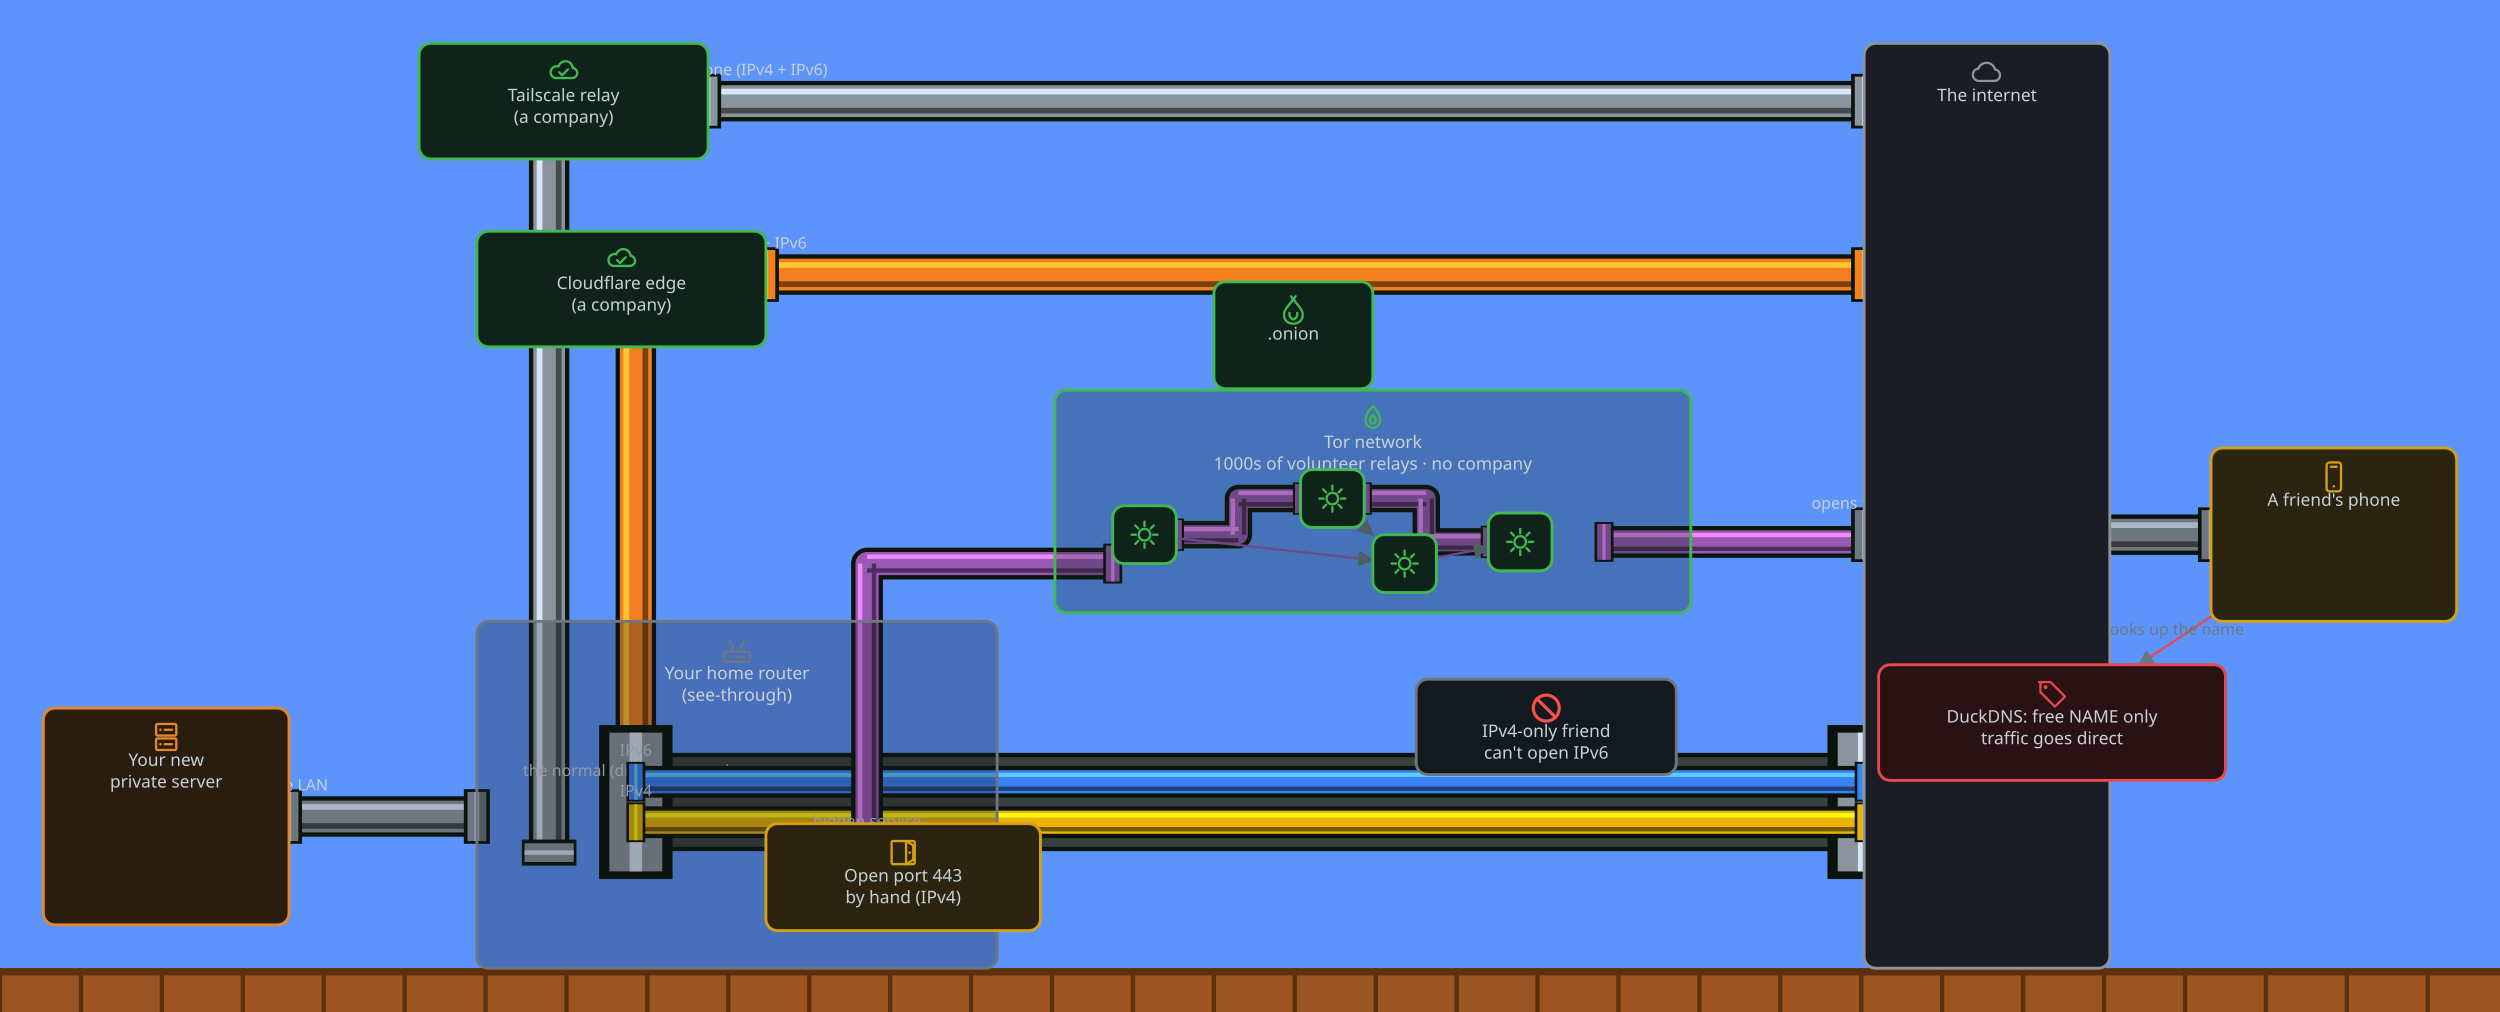
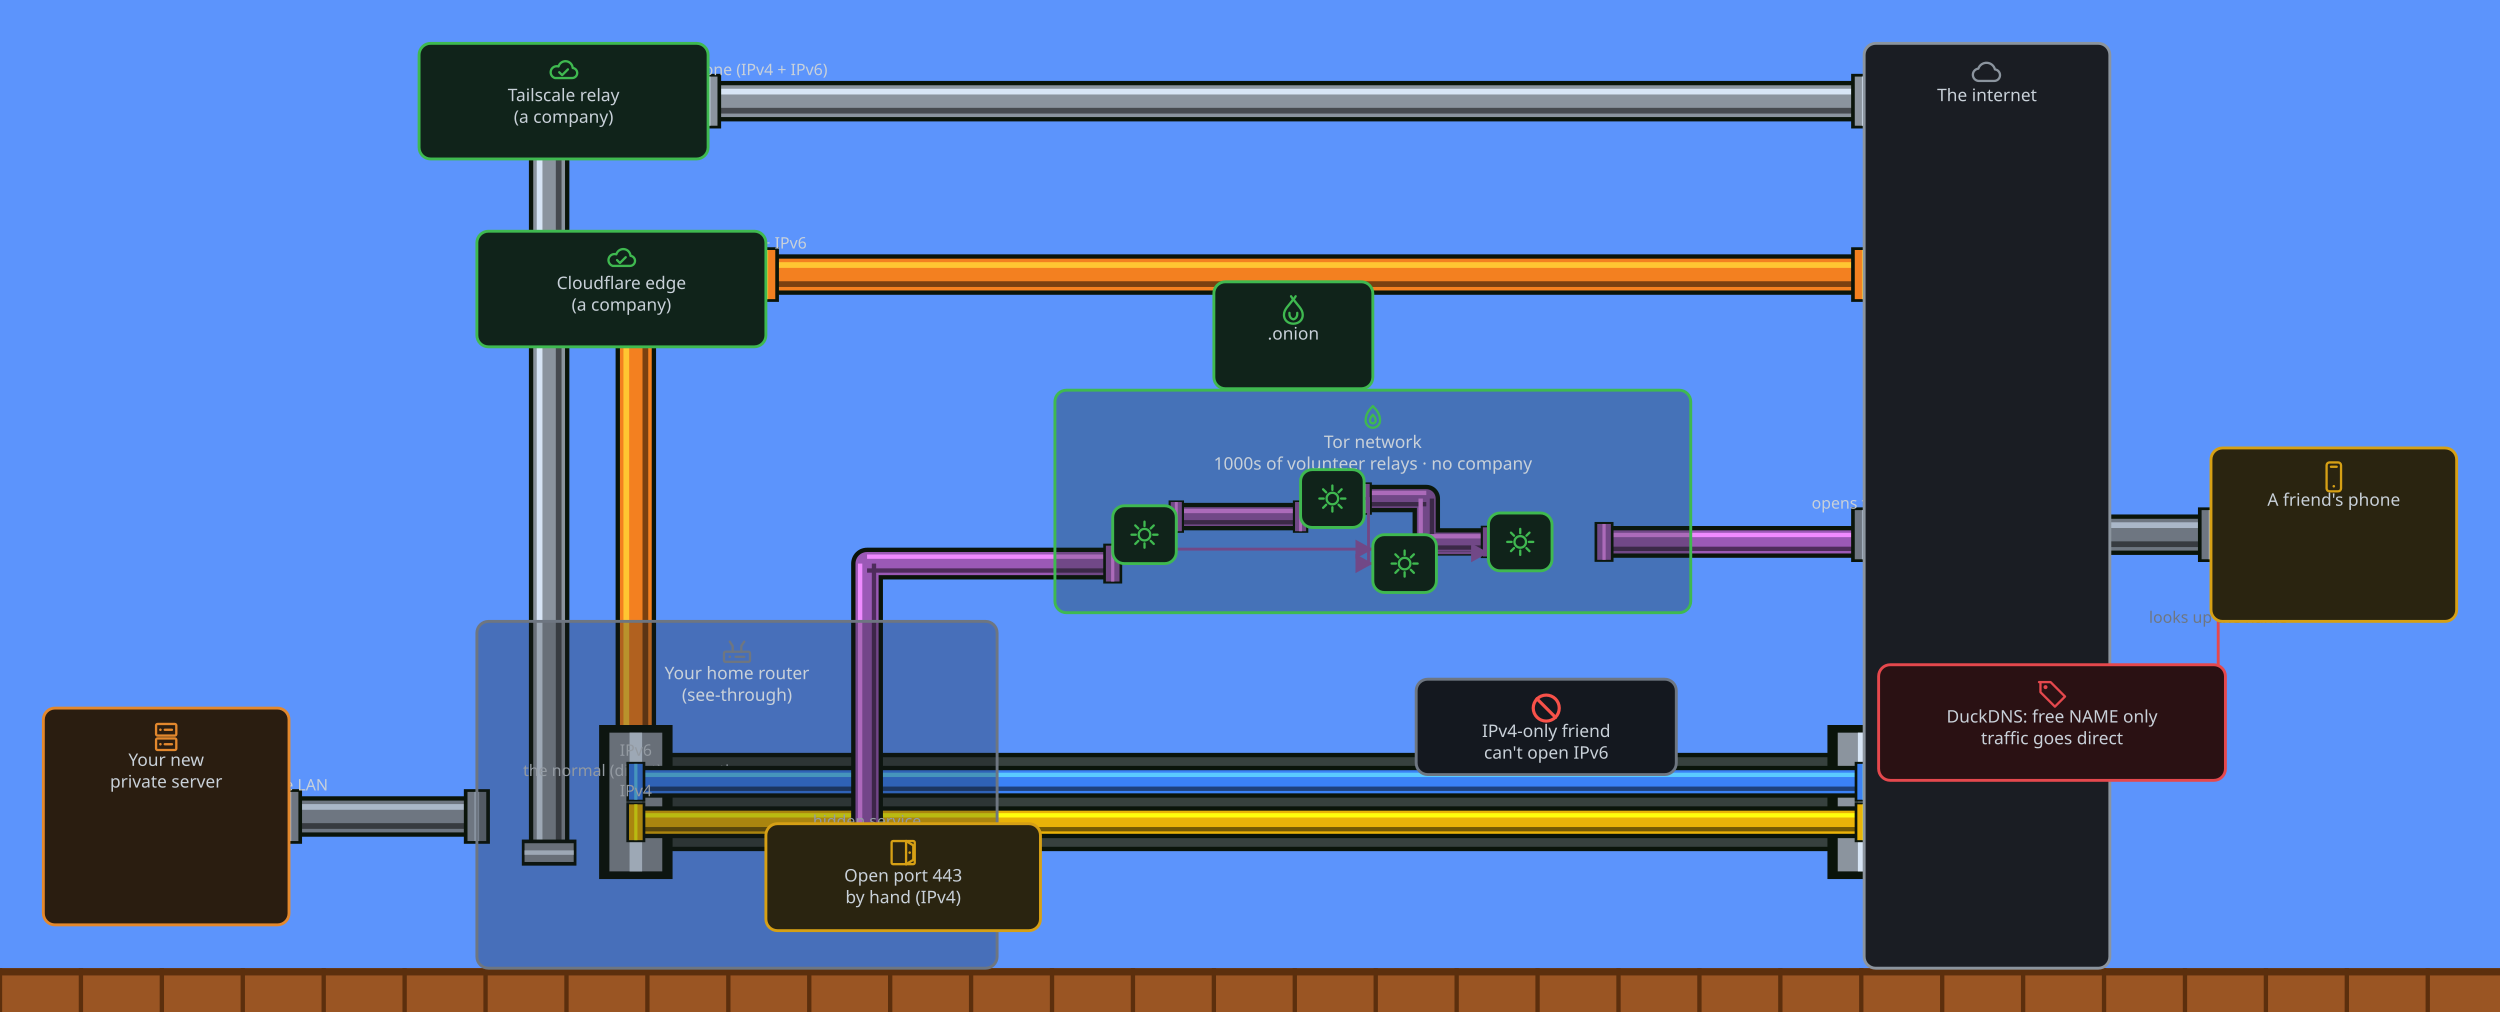
<svg xmlns="http://www.w3.org/2000/svg" viewBox="30 30 1730 700" width="1730" height="700" font-family="ui-sans-serif, system-ui, sans-serif">
  <defs>
    <marker id="arrow" viewBox="0 0 10 10" refX="9" refY="5" markerWidth="7" markerHeight="7" orient="auto-start-reverse">
      <path d="M0,0 L10,5 L0,10 z" fill="#6e7681" />
    </marker>
    <symbol id="ic-laptop" viewBox="0 0 24 24" fill="none" stroke="currentColor" stroke-width="1.6" stroke-linecap="round" stroke-linejoin="round">
      <rect x="4" y="5" width="16" height="10" rx="1" />
      <path d="M2 19h20l-1.5-2H3.5L2 19Z" />
    </symbol>
    <symbol id="ic-server" viewBox="0 0 24 24" fill="none" stroke="currentColor" stroke-width="1.6" stroke-linecap="round" stroke-linejoin="round">
      <rect x="5" y="3" width="14" height="8" rx="1" />
      <rect x="5" y="13" width="14" height="8" rx="1" />
      <circle cx="8" cy="7" r=".9" fill="currentColor" stroke="none" />
      <circle cx="8" cy="17" r=".9" fill="currentColor" stroke="none" />
      <path d="M11 7h5M11 17h5" />
    </symbol>
    <symbol id="ic-router" viewBox="0 0 24 24" fill="none" stroke="currentColor" stroke-width="1.6" stroke-linecap="round" stroke-linejoin="round">
      <rect x="3" y="13" width="18" height="7" rx="1" />
      <circle cx="7" cy="16.5" r=".9" fill="currentColor" stroke="none" />
      <path d="M11 16.5h6M9 13V9M15 13V9M9 9l-2-3M15 9l2-3" />
    </symbol>
    <symbol id="ic-cloud" viewBox="0 0 24 24" fill="none" stroke="currentColor" stroke-width="1.6" stroke-linecap="round" stroke-linejoin="round">
      <path d="M7 18h10a4 4 0 0 0 .5-7.97A6 6 0 0 0 6 9.5 3.5 3.5 0 0 0 7 18Z" />
    </symbol>
    <symbol id="ic-phone" viewBox="0 0 24 24" fill="none" stroke="currentColor" stroke-width="1.6" stroke-linecap="round" stroke-linejoin="round">
      <rect x="7" y="2" width="10" height="20" rx="2" />
      <path d="M10 5h4" />
      <circle cx="12" cy="18.5" r=".9" fill="currentColor" stroke="none" />
    </symbol>
    <symbol id="ic-usb" viewBox="0 0 24 24" fill="none" stroke="currentColor" stroke-width="1.6" stroke-linecap="round" stroke-linejoin="round">
      <rect x="9" y="8" width="6" height="13" rx="1" />
      <path d="M10 8V4h4v4" />
      <path d="M12 11v4" />
      <circle cx="12" cy="4" r=".6" fill="currentColor" stroke="none" />
    </symbol>
    <symbol id="ic-ethernet" viewBox="0 0 24 24" fill="none" stroke="currentColor" stroke-width="1.6" stroke-linecap="round" stroke-linejoin="round">
      <path d="M8 3h8v5l-2 2v4h-4v-4L8 8V3Z" />
      <path d="M9 21v-7M15 21v-7" />
      <path d="M10 5v2M12 5v2M14 5v2" />
    </symbol>
    <symbol id="ic-wifi" viewBox="0 0 24 24" fill="none" stroke="currentColor" stroke-width="1.6" stroke-linecap="round" stroke-linejoin="round">
      <path d="M4 9a13 13 0 0 1 16 0" />
      <path d="M7 12.5a8.5 8.5 0 0 1 10 0" />
      <path d="M10 16a4 4 0 0 1 4 0" />
      <circle cx="12" cy="19" r="1" fill="currentColor" stroke="none" />
    </symbol>
    <symbol id="ic-safe" viewBox="0 0 24 24" fill="none" stroke="currentColor" stroke-width="1.6" stroke-linecap="round" stroke-linejoin="round">
      <rect x="3" y="4" width="18" height="16" rx="1.5" />
      <circle cx="11" cy="12" r="4" />
      <path d="M11 12l2-2" />
      <path d="M18 9v6" />
    </symbol>
    <symbol id="ic-relay" viewBox="0 0 24 24" fill="none" stroke="currentColor" stroke-width="1.6" stroke-linecap="round" stroke-linejoin="round">
      <path d="M6 16h12a3.5 3.5 0 0 0 .3-6.98A5 5 0 0 0 8.5 8 3 3 0 0 0 6 16Z" />
      <path d="M9 12l2 2 4-4" />
    </symbol>
    <symbol id="ic-tor" viewBox="0 0 24 24" fill="none" stroke="currentColor" stroke-width="1.6" stroke-linecap="round" stroke-linejoin="round">
      <path d="M12 3c-3 3-5 6-5 10a5 5 0 0 0 10 0c0-4-2-7-5-10Z" />
      <path d="M12 9c-1.5 1.5-2 3-2 4a2 2 0 0 0 4 0c0-1-.5-2.5-2-4Z" />
    </symbol>
    <symbol id="ic-onion" viewBox="0 0 24 24" fill="none" stroke="currentColor" stroke-width="1.6" stroke-linecap="round" stroke-linejoin="round">
      <path d="M12 21c-4 0-6.5-2.8-6.5-6 0-4.2 3.5-6.5 6.5-11 3 4.5 6.5 6.8 6.5 11 0 3.2-2.5 6-6.5 6Z" />
      <path d="M9.3 13.5c-.2 2 .6 4 2.7 4.5M14.7 13.5c.2 2-.6 4-2.7 4.5" />
      <path d="M12 4.5l1.6-2.5M12 4.5l-1.6-2.5" />
    </symbol>
    <symbol id="ic-gear" viewBox="0 0 24 24" fill="none" stroke="currentColor" stroke-width="1.6" stroke-linecap="round" stroke-linejoin="round">
      <circle cx="12" cy="12" r="3.2" />
      <path d="M12 2v3M12 19v3M2 12h3M19 12h3M4.9 4.9l2.1 2.1M17 17l2.1 2.1M19.1 4.9L17 7M7 17l-2.1 2.1" />
    </symbol>
    <symbol id="ic-block" viewBox="0 0 24 24" fill="none" stroke="#f85149" stroke-width="2.2" stroke-linecap="round">
      <circle cx="12" cy="12" r="9" />
      <path d="M5.6 5.6l12.8 12.8" />
    </symbol>
    <symbol id="ic-pipe" viewBox="0 0 24 24" fill="none" stroke="currentColor" stroke-width="1.6" stroke-linejoin="round">
      <rect x="4" y="8" width="16" height="5" rx="1" />
      <rect x="6.5" y="13" width="11" height="9" />
    </symbol>
    <symbol id="ic-gate" viewBox="0 0 24 24" fill="none" stroke="currentColor" stroke-width="1.6" stroke-linecap="round" stroke-linejoin="round">
      <rect x="4" y="4" width="16" height="16" rx="1" />
      <path d="M14 4v16" />
      <path d="M14 4l5 3v10l-5 3" />
      <circle cx="16.5" cy="12" r=".9" fill="currentColor" stroke="none" />
    </symbol>
    <symbol id="ic-warn" viewBox="0 0 24 24" fill="none" stroke="#d6a015" stroke-width="2" stroke-linecap="round" stroke-linejoin="round">
      <path d="M12 3l9 16H3L12 3Z" />
      <path d="M12 9v5" />
      <circle cx="12" cy="17" r="1" fill="#d6a015" stroke="none" />
    </symbol>
    <symbol id="ic-tag" viewBox="0 0 24 24" fill="none" stroke="currentColor" stroke-width="1.6" stroke-linecap="round" stroke-linejoin="round">
      <path d="M3 4h8l10 10-7 7L4 11V4Z" />
      <circle cx="7.5" cy="7.5" r="1.4" fill="currentColor" stroke="none" />
    </symbol>
    <symbol id="ic-cart" viewBox="0 0 24 24" fill="none" stroke="currentColor" stroke-width="1.6" stroke-linecap="round" stroke-linejoin="round">
      <path d="M3 4h2l2.2 10.5h10l1.8-7.5H6" />
      <circle cx="9.5" cy="19" r="1.3" />
      <circle cx="16.5" cy="19" r="1.3" />
    </symbol>
    <symbol id="ic-tornode" viewBox="0 0 24 24" fill="none" stroke="currentColor" stroke-width="1.6" stroke-linecap="round" stroke-linejoin="round">
      <circle cx="12" cy="12" r="4" />
      <path d="M12 3v3M12 18v3M3 12h3M18 12h3M5.6 5.6l2.1 2.1M16.3 16.3l2.1 2.1M18.4 5.6l-2.1 2.1M7.7 16.3l-2.1 2.1" />
    </symbol>
  </defs>
  <rect x="30" y="30" width="1730" height="700" fill="#5c94fc" />
  <rect x="30" y="700" width="1730" height="90" fill="#9a5523" />
  <rect x="30" y="700" width="1730" height="5" fill="#5c2f0d" />
  <line x1="30" y1="744" x2="1760" y2="744" stroke="#5c2f0d" stroke-width="3" />
  <line x1="30" y1="700" x2="30" y2="744" stroke="#5c2f0d" stroke-width="3" />
  <line x1="86" y1="700" x2="86" y2="744" stroke="#5c2f0d" stroke-width="3" />
  <line x1="142" y1="700" x2="142" y2="744" stroke="#5c2f0d" stroke-width="3" />
  <line x1="198" y1="700" x2="198" y2="744" stroke="#5c2f0d" stroke-width="3" />
  <line x1="254" y1="700" x2="254" y2="744" stroke="#5c2f0d" stroke-width="3" />
  <line x1="310" y1="700" x2="310" y2="744" stroke="#5c2f0d" stroke-width="3" />
  <line x1="366" y1="700" x2="366" y2="744" stroke="#5c2f0d" stroke-width="3" />
  <line x1="422" y1="700" x2="422" y2="744" stroke="#5c2f0d" stroke-width="3" />
  <line x1="478" y1="700" x2="478" y2="744" stroke="#5c2f0d" stroke-width="3" />
  <line x1="534" y1="700" x2="534" y2="744" stroke="#5c2f0d" stroke-width="3" />
  <line x1="590" y1="700" x2="590" y2="744" stroke="#5c2f0d" stroke-width="3" />
  <line x1="646" y1="700" x2="646" y2="744" stroke="#5c2f0d" stroke-width="3" />
  <line x1="702" y1="700" x2="702" y2="744" stroke="#5c2f0d" stroke-width="3" />
  <line x1="758" y1="700" x2="758" y2="744" stroke="#5c2f0d" stroke-width="3" />
  <line x1="814" y1="700" x2="814" y2="744" stroke="#5c2f0d" stroke-width="3" />
  <line x1="870" y1="700" x2="870" y2="744" stroke="#5c2f0d" stroke-width="3" />
  <line x1="926" y1="700" x2="926" y2="744" stroke="#5c2f0d" stroke-width="3" />
  <line x1="982" y1="700" x2="982" y2="744" stroke="#5c2f0d" stroke-width="3" />
  <line x1="1038" y1="700" x2="1038" y2="744" stroke="#5c2f0d" stroke-width="3" />
  <line x1="1094" y1="700" x2="1094" y2="744" stroke="#5c2f0d" stroke-width="3" />
  <line x1="1150" y1="700" x2="1150" y2="744" stroke="#5c2f0d" stroke-width="3" />
  <line x1="1206" y1="700" x2="1206" y2="744" stroke="#5c2f0d" stroke-width="3" />
  <line x1="1262" y1="700" x2="1262" y2="744" stroke="#5c2f0d" stroke-width="3" />
  <line x1="1318" y1="700" x2="1318" y2="744" stroke="#5c2f0d" stroke-width="3" />
  <line x1="1374" y1="700" x2="1374" y2="744" stroke="#5c2f0d" stroke-width="3" />
  <line x1="1430" y1="700" x2="1430" y2="744" stroke="#5c2f0d" stroke-width="3" />
  <line x1="1486" y1="700" x2="1486" y2="744" stroke="#5c2f0d" stroke-width="3" />
  <line x1="1542" y1="700" x2="1542" y2="744" stroke="#5c2f0d" stroke-width="3" />
  <line x1="1598" y1="700" x2="1598" y2="744" stroke="#5c2f0d" stroke-width="3" />
  <line x1="1654" y1="700" x2="1654" y2="744" stroke="#5c2f0d" stroke-width="3" />
  <line x1="1710" y1="700" x2="1710" y2="744" stroke="#5c2f0d" stroke-width="3" />
  <line x1="58" y1="744" x2="58" y2="790" stroke="#5c2f0d" stroke-width="3" />
  <line x1="114" y1="744" x2="114" y2="790" stroke="#5c2f0d" stroke-width="3" />
  <line x1="170" y1="744" x2="170" y2="790" stroke="#5c2f0d" stroke-width="3" />
  <line x1="226" y1="744" x2="226" y2="790" stroke="#5c2f0d" stroke-width="3" />
  <line x1="282" y1="744" x2="282" y2="790" stroke="#5c2f0d" stroke-width="3" />
  <line x1="338" y1="744" x2="338" y2="790" stroke="#5c2f0d" stroke-width="3" />
  <line x1="394" y1="744" x2="394" y2="790" stroke="#5c2f0d" stroke-width="3" />
  <line x1="450" y1="744" x2="450" y2="790" stroke="#5c2f0d" stroke-width="3" />
  <line x1="506" y1="744" x2="506" y2="790" stroke="#5c2f0d" stroke-width="3" />
  <line x1="562" y1="744" x2="562" y2="790" stroke="#5c2f0d" stroke-width="3" />
  <line x1="618" y1="744" x2="618" y2="790" stroke="#5c2f0d" stroke-width="3" />
  <line x1="674" y1="744" x2="674" y2="790" stroke="#5c2f0d" stroke-width="3" />
  <line x1="730" y1="744" x2="730" y2="790" stroke="#5c2f0d" stroke-width="3" />
  <line x1="786" y1="744" x2="786" y2="790" stroke="#5c2f0d" stroke-width="3" />
  <line x1="842" y1="744" x2="842" y2="790" stroke="#5c2f0d" stroke-width="3" />
  <line x1="898" y1="744" x2="898" y2="790" stroke="#5c2f0d" stroke-width="3" />
  <line x1="954" y1="744" x2="954" y2="790" stroke="#5c2f0d" stroke-width="3" />
  <line x1="1010" y1="744" x2="1010" y2="790" stroke="#5c2f0d" stroke-width="3" />
  <line x1="1066" y1="744" x2="1066" y2="790" stroke="#5c2f0d" stroke-width="3" />
  <line x1="1122" y1="744" x2="1122" y2="790" stroke="#5c2f0d" stroke-width="3" />
  <line x1="1178" y1="744" x2="1178" y2="790" stroke="#5c2f0d" stroke-width="3" />
  <line x1="1234" y1="744" x2="1234" y2="790" stroke="#5c2f0d" stroke-width="3" />
  <line x1="1290" y1="744" x2="1290" y2="790" stroke="#5c2f0d" stroke-width="3" />
  <line x1="1346" y1="744" x2="1346" y2="790" stroke="#5c2f0d" stroke-width="3" />
  <line x1="1402" y1="744" x2="1402" y2="790" stroke="#5c2f0d" stroke-width="3" />
  <line x1="1458" y1="744" x2="1458" y2="790" stroke="#5c2f0d" stroke-width="3" />
  <line x1="1514" y1="744" x2="1514" y2="790" stroke="#5c2f0d" stroke-width="3" />
  <line x1="1570" y1="744" x2="1570" y2="790" stroke="#5c2f0d" stroke-width="3" />
  <line x1="1626" y1="744" x2="1626" y2="790" stroke="#5c2f0d" stroke-width="3" />
  <line x1="1682" y1="744" x2="1682" y2="790" stroke="#5c2f0d" stroke-width="3" />
  <line x1="1738" y1="744" x2="1738" y2="790" stroke="#5c2f0d" stroke-width="3" />
  <path d="M 230.0 595.0 L 360.0 595.0" fill="none" stroke="#0a140a" stroke-width="28" stroke-linejoin="round" />
  <path d="M 230.0 595.0 L 360.0 595.0" fill="none" stroke="#6e7681" stroke-width="22" stroke-linejoin="round" />
  <line x1="230.0" y1="588.4" x2="360.0" y2="588.4" stroke="#aab7c8" stroke-width="3.96" />
  <line x1="230.0" y1="601.6" x2="360.0" y2="601.6" stroke="#373b40" stroke-width="3.96" />
  <line x1="230.0" y1="613.9" x2="230.0" y2="576.1" stroke="#0a140a" stroke-width="18.04" />
  <line x1="230.0" y1="612.0" x2="230.0" y2="578.0" stroke="#6e7681" stroke-width="12.98" />
  <line x1="230.0" y1="612.0" x2="230.0" y2="578.0" stroke="#aab7c8" stroke-width="3.08" />
  <line x1="360.0" y1="576.1" x2="360.0" y2="613.9" stroke="#0a140a" stroke-width="18.04" />
  <line x1="360.0" y1="578.0" x2="360.0" y2="612.0" stroke="#6e7681" stroke-width="12.98" />
  <line x1="360.0" y1="578.0" x2="360.0" y2="612.0" stroke="#aab7c8" stroke-width="3.08" />
  <text x="230.0" y="577.0" text-anchor="middle" font-size="11" fill="#c9d1d9">home LAN</text>
  <path d="M 410.0 620.0 L 410.0 110.0" fill="none" stroke="#0a140a" stroke-width="28" stroke-linejoin="round" />
  <path d="M 410.0 620.0 L 410.0 110.0" fill="none" stroke="#8b949e" stroke-width="22" stroke-linejoin="round" />
  <line x1="403.4" y1="620.0" x2="403.4" y2="110.0" stroke="#d7e5f5" stroke-width="3.96" />
  <line x1="416.6" y1="620.0" x2="416.6" y2="110.0" stroke="#464a4f" stroke-width="3.96" />
  <line x1="428.9" y1="620.0" x2="391.1" y2="620.0" stroke="#0a140a" stroke-width="18.04" />
  <line x1="427.0" y1="620.0" x2="393.0" y2="620.0" stroke="#8b949e" stroke-width="12.98" />
  <line x1="427.0" y1="620.0" x2="393.0" y2="620.0" stroke="#d7e5f5" stroke-width="3.08" />
  <line x1="391.1" y1="110.0" x2="428.9" y2="110.0" stroke="#0a140a" stroke-width="18.04" />
  <line x1="393.0" y1="110.0" x2="427.0" y2="110.0" stroke="#8b949e" stroke-width="12.98" />
  <line x1="393.0" y1="110.0" x2="427.0" y2="110.0" stroke="#d7e5f5" stroke-width="3.08" />
  <path d="M 520.0 100.0 L 1320.0 100.0" fill="none" stroke="#0a140a" stroke-width="28" stroke-linejoin="round" />
  <path d="M 520.0 100.0 L 1320.0 100.0" fill="none" stroke="#8b949e" stroke-width="22" stroke-linejoin="round" />
  <line x1="520.0" y1="93.4" x2="1320.0" y2="93.4" stroke="#d7e5f5" stroke-width="3.96" />
  <line x1="520.0" y1="106.6" x2="1320.0" y2="106.6" stroke="#464a4f" stroke-width="3.96" />
  <line x1="520.0" y1="118.9" x2="520.0" y2="81.1" stroke="#0a140a" stroke-width="18.04" />
  <line x1="520.0" y1="117.0" x2="520.0" y2="83.0" stroke="#8b949e" stroke-width="12.98" />
  <line x1="520.0" y1="117.0" x2="520.0" y2="83.0" stroke="#d7e5f5" stroke-width="3.08" />
  <line x1="1320.0" y1="81.1" x2="1320.0" y2="118.9" stroke="#0a140a" stroke-width="18.04" />
  <line x1="1320.0" y1="83.0" x2="1320.0" y2="117.0" stroke="#8b949e" stroke-width="12.98" />
  <line x1="1320.0" y1="83.0" x2="1320.0" y2="117.0" stroke="#d7e5f5" stroke-width="3.08" />
  <text x="520.0" y="82.0" text-anchor="middle" font-size="11" fill="#c9d1d9">works for everyone (IPv4 + IPv6)</text>
  <path d="M 470.0 620.0 L 470.0 230.0" fill="none" stroke="#0a140a" stroke-width="28" stroke-linejoin="round" />
  <path d="M 470.0 620.0 L 470.0 230.0" fill="none" stroke="#f38020" stroke-width="22" stroke-linejoin="round" />
  <line x1="463.4" y1="620.0" x2="463.4" y2="230.0" stroke="#ffc632" stroke-width="3.96" />
  <line x1="476.6" y1="620.0" x2="476.6" y2="230.0" stroke="#7a4010" stroke-width="3.96" />
  <line x1="488.9" y1="620.0" x2="451.1" y2="620.0" stroke="#0a140a" stroke-width="18.04" />
  <line x1="487.0" y1="620.0" x2="453.0" y2="620.0" stroke="#f38020" stroke-width="12.98" />
  <line x1="487.0" y1="620.0" x2="453.0" y2="620.0" stroke="#ffc632" stroke-width="3.08" />
  <line x1="451.1" y1="230.0" x2="488.9" y2="230.0" stroke="#0a140a" stroke-width="18.04" />
  <line x1="453.0" y1="230.0" x2="487.0" y2="230.0" stroke="#f38020" stroke-width="12.98" />
  <line x1="453.0" y1="230.0" x2="487.0" y2="230.0" stroke="#ffc632" stroke-width="3.08" />
  <path d="M 560.0 220.0 L 1320.0 220.0" fill="none" stroke="#0a140a" stroke-width="28" stroke-linejoin="round" />
  <path d="M 560.0 220.0 L 1320.0 220.0" fill="none" stroke="#f38020" stroke-width="22" stroke-linejoin="round" />
  <line x1="560.0" y1="213.4" x2="1320.0" y2="213.4" stroke="#ffc632" stroke-width="3.96" />
  <line x1="560.0" y1="226.6" x2="1320.0" y2="226.6" stroke="#7a4010" stroke-width="3.96" />
  <line x1="560.0" y1="238.9" x2="560.0" y2="201.1" stroke="#0a140a" stroke-width="18.04" />
  <line x1="560.0" y1="237.0" x2="560.0" y2="203.0" stroke="#f38020" stroke-width="12.98" />
  <line x1="560.0" y1="237.0" x2="560.0" y2="203.0" stroke="#ffc632" stroke-width="3.08" />
  <line x1="1320.0" y1="201.1" x2="1320.0" y2="238.9" stroke="#0a140a" stroke-width="18.04" />
  <line x1="1320.0" y1="203.0" x2="1320.0" y2="237.0" stroke="#f38020" stroke-width="12.98" />
  <line x1="1320.0" y1="203.0" x2="1320.0" y2="237.0" stroke="#ffc632" stroke-width="3.08" />
  <text x="560.0" y="202.0" text-anchor="middle" font-size="11" fill="#c9d1d9">IPv4 + IPv6</text>
  <path d="M 470.0 585.0 L 1320.0 585.0" fill="none" stroke="#0a140a" stroke-width="68" stroke-linejoin="round" />
  <path d="M 470.0 585.0 L 1320.0 585.0" fill="none" stroke="#8b949e" stroke-width="62" stroke-linejoin="round" stroke-opacity="0.35" />
  <line x1="470.0" y1="566.4" x2="1320.0" y2="566.4" stroke="#d7e5f5" stroke-width="11.16" stroke-opacity="0.5" />
  <line x1="470.0" y1="603.6" x2="1320.0" y2="603.6" stroke="#464a4f" stroke-width="11.16" stroke-opacity="0.5" />
  <line x1="470.0" y1="638.3" x2="470.0" y2="531.7" stroke="#0a140a" stroke-width="50.84" />
  <line x1="470.0" y1="633.0" x2="470.0" y2="537.0" stroke="#8b949e" stroke-width="36.58" />
  <line x1="470.0" y1="633.0" x2="470.0" y2="537.0" stroke="#d7e5f5" stroke-width="8.68" />
  <line x1="1320.0" y1="531.7" x2="1320.0" y2="638.3" stroke="#0a140a" stroke-width="50.84" />
  <line x1="1320.0" y1="537.0" x2="1320.0" y2="633.0" stroke="#8b949e" stroke-width="36.58" />
  <line x1="1320.0" y1="537.0" x2="1320.0" y2="633.0" stroke="#d7e5f5" stroke-width="8.68" />
  <text x="470.0" y="567.0" text-anchor="middle" font-size="11" fill="#c9d1d9">the normal (direct) connection</text>
  <path d="M 470.0 571.0 L 1320.0 571.0" fill="none" stroke="#0a140a" stroke-width="22" stroke-linejoin="round" />
  <path d="M 470.0 571.0 L 1320.0 571.0" fill="none" stroke="#3b82f6" stroke-width="16" stroke-linejoin="round" />
  <line x1="470.0" y1="566.2" x2="1320.0" y2="566.2" stroke="#5bcaff" stroke-width="3" />
  <line x1="470.0" y1="575.8" x2="1320.0" y2="575.8" stroke="#1e417b" stroke-width="3" />
  <line x1="470.0" y1="584.8" x2="470.0" y2="557.2" stroke="#0a140a" stroke-width="13.12" />
  <line x1="470.0" y1="583.4" x2="470.0" y2="558.6" stroke="#3b82f6" stroke-width="9.44" />
  <line x1="470.0" y1="583.4" x2="470.0" y2="558.6" stroke="#5bcaff" stroke-width="2.24" />
  <line x1="1320.0" y1="557.2" x2="1320.0" y2="584.8" stroke="#0a140a" stroke-width="13.12" />
  <line x1="1320.0" y1="558.6" x2="1320.0" y2="583.4" stroke="#3b82f6" stroke-width="9.44" />
  <line x1="1320.0" y1="558.6" x2="1320.0" y2="583.4" stroke="#5bcaff" stroke-width="2.24" />
  <text x="470.0" y="553.0" text-anchor="middle" font-size="11" fill="#c9d1d9">IPv6</text>
  <path d="M 470.0 599.0 L 1320.0 599.0" fill="none" stroke="#0a140a" stroke-width="22" stroke-linejoin="round" />
  <path d="M 470.0 599.0 L 1320.0 599.0" fill="none" stroke="#eab308" stroke-width="16" stroke-linejoin="round" />
  <line x1="470.0" y1="594.2" x2="1320.0" y2="594.2" stroke="#ffff0c" stroke-width="3" />
  <line x1="470.0" y1="603.8" x2="1320.0" y2="603.8" stroke="#755a04" stroke-width="3" />
  <line x1="470.0" y1="612.8" x2="470.0" y2="585.2" stroke="#0a140a" stroke-width="13.12" />
  <line x1="470.0" y1="611.4" x2="470.0" y2="586.6" stroke="#eab308" stroke-width="9.44" />
  <line x1="470.0" y1="611.4" x2="470.0" y2="586.6" stroke="#ffff0c" stroke-width="2.24" />
  <line x1="1320.0" y1="585.2" x2="1320.0" y2="612.8" stroke="#0a140a" stroke-width="13.12" />
  <line x1="1320.0" y1="586.6" x2="1320.0" y2="611.4" stroke="#eab308" stroke-width="9.44" />
  <line x1="1320.0" y1="586.6" x2="1320.0" y2="611.4" stroke="#ffff0c" stroke-width="2.24" />
  <text x="470.0" y="581.0" text-anchor="middle" font-size="11" fill="#c9d1d9">IPv4</text>
-   <line x1="1560.0" y1="456.7" x2="1510.0" y2="490.0" stroke="#e5484d" stroke-width="1.6" marker-end="url(#arrow)" />
-   <text x="1535.0" y="469.3" text-anchor="middle" font-size="11" fill="#6e7681">looks up the name</text>
+   <path d="M 1560.0 400.0 L 1565.0 400.0 L 1565.0 530.0 L 1570.0 530.0" fill="none" stroke="#e5484d" stroke-width="2" />
+   <polygon points="1570.0,530.0 1558.0,536.6 1558.0,523.4" fill="#e5484d" />
+   <text x="1565.0" y="461.0" text-anchor="middle" font-size="11" fill="#6e7681">looks up the name</text>
  <path d="M 630.0 620.0 L 630.0 420.0 L 800.0 420.0" fill="none" stroke="#0a140a" stroke-width="22" stroke-linejoin="round" />
  <path d="M 630.0 620.0 L 630.0 420.0 L 800.0 420.0" fill="none" stroke="#9b59b6" stroke-width="16" stroke-linejoin="round" />
  <line x1="625.2" y1="620.0" x2="625.2" y2="420.0" stroke="#f08aff" stroke-width="3" />
  <line x1="634.8" y1="620.0" x2="634.8" y2="420.0" stroke="#4e2c5b" stroke-width="3" />
  <line x1="630.0" y1="415.2" x2="800.0" y2="415.2" stroke="#f08aff" stroke-width="3" />
  <line x1="630.0" y1="424.8" x2="800.0" y2="424.8" stroke="#4e2c5b" stroke-width="3" />
  <line x1="643.8" y1="620.0" x2="616.2" y2="620.0" stroke="#0a140a" stroke-width="13.12" />
  <line x1="642.4" y1="620.0" x2="617.6" y2="620.0" stroke="#9b59b6" stroke-width="9.44" />
  <line x1="642.4" y1="620.0" x2="617.6" y2="620.0" stroke="#f08aff" stroke-width="2.24" />
  <line x1="800.0" y1="406.2" x2="800.0" y2="433.8" stroke="#0a140a" stroke-width="13.12" />
  <line x1="800.0" y1="407.6" x2="800.0" y2="432.4" stroke="#9b59b6" stroke-width="9.44" />
  <line x1="800.0" y1="407.6" x2="800.0" y2="432.4" stroke="#f08aff" stroke-width="2.24" />
  <text x="630.0" y="602.0" text-anchor="middle" font-size="11" fill="#c9d1d9">hidden service</text>
-   <path d="M 844.0 400.0 L 887.0 400.0 L 887.0 375.0 L 930.0 375.0" fill="none" stroke="#0a140a" stroke-width="19" stroke-linejoin="round" />
-   <path d="M 844.0 400.0 L 887.0 400.0 L 887.0 375.0 L 930.0 375.0" fill="none" stroke="#9b59b6" stroke-width="13" stroke-linejoin="round" />
-   <line x1="844.0" y1="396.1" x2="887.0" y2="396.1" stroke="#f08aff" stroke-width="3" />
-   <line x1="844.0" y1="403.9" x2="887.0" y2="403.9" stroke="#4e2c5b" stroke-width="3" />
-   <line x1="883.1" y1="400.0" x2="883.1" y2="375.0" stroke="#f08aff" stroke-width="3" />
-   <line x1="890.9" y1="400.0" x2="890.9" y2="375.0" stroke="#4e2c5b" stroke-width="3" />
-   <line x1="887.0" y1="371.1" x2="930.0" y2="371.1" stroke="#f08aff" stroke-width="3" />
-   <line x1="887.0" y1="378.9" x2="930.0" y2="378.9" stroke="#4e2c5b" stroke-width="3" />
-   <line x1="844.0" y1="411.2" x2="844.0" y2="388.8" stroke="#0a140a" stroke-width="10.66" />
-   <line x1="844.0" y1="410.1" x2="844.0" y2="389.9" stroke="#9b59b6" stroke-width="7.67" />
-   <line x1="844.0" y1="410.1" x2="844.0" y2="389.9" stroke="#f08aff" stroke-width="2" />
-   <line x1="930.0" y1="363.8" x2="930.0" y2="386.2" stroke="#0a140a" stroke-width="10.66" />
-   <line x1="930.0" y1="364.9" x2="930.0" y2="385.1" stroke="#9b59b6" stroke-width="7.67" />
-   <line x1="930.0" y1="364.9" x2="930.0" y2="385.1" stroke="#f08aff" stroke-width="2" />
+   <path d="M 844.0 387.5 L 930.0 387.5" fill="none" stroke="#0a140a" stroke-width="19" stroke-linejoin="round" />
+   <path d="M 844.0 387.5 L 930.0 387.5" fill="none" stroke="#9b59b6" stroke-width="13" stroke-linejoin="round" />
+   <line x1="844.0" y1="383.6" x2="930.0" y2="383.6" stroke="#f08aff" stroke-width="3" />
+   <line x1="844.0" y1="391.4" x2="930.0" y2="391.4" stroke="#4e2c5b" stroke-width="3" />
+   <line x1="844.0" y1="398.7" x2="844.0" y2="376.3" stroke="#0a140a" stroke-width="10.66" />
+   <line x1="844.0" y1="397.6" x2="844.0" y2="377.4" stroke="#9b59b6" stroke-width="7.67" />
+   <line x1="844.0" y1="397.6" x2="844.0" y2="377.4" stroke="#f08aff" stroke-width="2" />
+   <line x1="930.0" y1="376.3" x2="930.0" y2="398.7" stroke="#0a140a" stroke-width="10.66" />
+   <line x1="930.0" y1="377.4" x2="930.0" y2="397.6" stroke="#9b59b6" stroke-width="7.67" />
+   <line x1="930.0" y1="377.4" x2="930.0" y2="397.6" stroke="#f08aff" stroke-width="2" />
  <path d="M 974.0 375.0 L 1017.0 375.0 L 1017.0 405.0 L 1060.0 405.0" fill="none" stroke="#0a140a" stroke-width="19" stroke-linejoin="round" />
  <path d="M 974.0 375.0 L 1017.0 375.0 L 1017.0 405.0 L 1060.0 405.0" fill="none" stroke="#9b59b6" stroke-width="13" stroke-linejoin="round" />
  <line x1="974.0" y1="371.1" x2="1017.0" y2="371.1" stroke="#f08aff" stroke-width="3" />
  <line x1="974.0" y1="378.9" x2="1017.0" y2="378.9" stroke="#4e2c5b" stroke-width="3" />
  <line x1="1013.1" y1="375.0" x2="1013.1" y2="405.0" stroke="#f08aff" stroke-width="3" />
  <line x1="1020.9" y1="375.0" x2="1020.9" y2="405.0" stroke="#4e2c5b" stroke-width="3" />
  <line x1="1017.0" y1="401.1" x2="1060.0" y2="401.1" stroke="#f08aff" stroke-width="3" />
  <line x1="1017.0" y1="408.9" x2="1060.0" y2="408.9" stroke="#4e2c5b" stroke-width="3" />
  <line x1="974.0" y1="386.2" x2="974.0" y2="363.8" stroke="#0a140a" stroke-width="10.66" />
  <line x1="974.0" y1="385.1" x2="974.0" y2="364.9" stroke="#9b59b6" stroke-width="7.67" />
  <line x1="974.0" y1="385.1" x2="974.0" y2="364.9" stroke="#f08aff" stroke-width="2" />
  <line x1="1060.0" y1="393.8" x2="1060.0" y2="416.2" stroke="#0a140a" stroke-width="10.66" />
  <line x1="1060.0" y1="394.9" x2="1060.0" y2="415.1" stroke="#9b59b6" stroke-width="7.67" />
  <line x1="1060.0" y1="394.9" x2="1060.0" y2="415.1" stroke="#f08aff" stroke-width="2" />
  <path d="M 1140.0 405.0 L 1320.0 405.0" fill="none" stroke="#0a140a" stroke-width="22" stroke-linejoin="round" />
  <path d="M 1140.0 405.0 L 1320.0 405.0" fill="none" stroke="#9b59b6" stroke-width="16" stroke-linejoin="round" />
  <line x1="1140.0" y1="400.2" x2="1320.0" y2="400.2" stroke="#f08aff" stroke-width="3" />
  <line x1="1140.0" y1="409.8" x2="1320.0" y2="409.8" stroke="#4e2c5b" stroke-width="3" />
  <line x1="1140.0" y1="418.8" x2="1140.0" y2="391.2" stroke="#0a140a" stroke-width="13.12" />
  <line x1="1140.0" y1="417.4" x2="1140.0" y2="392.6" stroke="#9b59b6" stroke-width="9.44" />
  <line x1="1140.0" y1="417.4" x2="1140.0" y2="392.6" stroke="#f08aff" stroke-width="2.24" />
  <line x1="1320.0" y1="391.2" x2="1320.0" y2="418.8" stroke="#0a140a" stroke-width="13.12" />
  <line x1="1320.0" y1="392.6" x2="1320.0" y2="417.4" stroke="#9b59b6" stroke-width="9.44" />
  <line x1="1320.0" y1="392.6" x2="1320.0" y2="417.4" stroke="#f08aff" stroke-width="2.24" />
-   <line x1="844.0" y1="402.4" x2="980.0" y2="417.6" stroke="#9b59b6" stroke-width="1.6" marker-end="url(#arrow)" />
-   <line x1="1024.0" y1="415.9" x2="1060.0" y2="409.1" stroke="#9b59b6" stroke-width="1.6" marker-end="url(#arrow)" />
-   <line x1="974.0" y1="394.8" x2="980.0" y2="400.2" stroke="#9b59b6" stroke-width="1.6" marker-end="url(#arrow)" />
+   <path d="M 844.0 410.0 L 980.0 410.0" fill="none" stroke="#9b59b6" stroke-width="2" />
+   <polygon points="980.0,410.0 968.0,416.6 968.0,403.4" fill="#9b59b6" />
+   <path d="M 1024.0 412.5 L 1060.0 412.5" fill="none" stroke="#9b59b6" stroke-width="2" />
+   <polygon points="1060.0,412.5 1048.0,419.1 1048.0,405.9" fill="#9b59b6" />
+   <path d="M 974.0 375.0 L 977.0 375.0 L 977.0 420.0 L 980.0 420.0" fill="none" stroke="#9b59b6" stroke-width="2" />
+   <polygon points="980.0,420.0 968.0,426.6 968.0,413.4" fill="#9b59b6" />
  <path d="M 1320.0 400.0 L 1560.0 400.0" fill="none" stroke="#0a140a" stroke-width="28" stroke-linejoin="round" />
  <path d="M 1320.0 400.0 L 1560.0 400.0" fill="none" stroke="#6e7681" stroke-width="22" stroke-linejoin="round" />
  <line x1="1320.0" y1="393.4" x2="1560.0" y2="393.4" stroke="#aab7c8" stroke-width="3.96" />
  <line x1="1320.0" y1="406.6" x2="1560.0" y2="406.6" stroke="#373b40" stroke-width="3.96" />
  <line x1="1320.0" y1="418.9" x2="1320.0" y2="381.1" stroke="#0a140a" stroke-width="18.04" />
  <line x1="1320.0" y1="417.0" x2="1320.0" y2="383.0" stroke="#6e7681" stroke-width="12.98" />
  <line x1="1320.0" y1="417.0" x2="1320.0" y2="383.0" stroke="#aab7c8" stroke-width="3.08" />
  <line x1="1560.0" y1="381.1" x2="1560.0" y2="418.9" stroke="#0a140a" stroke-width="18.04" />
  <line x1="1560.0" y1="383.0" x2="1560.0" y2="417.0" stroke="#6e7681" stroke-width="12.98" />
  <line x1="1560.0" y1="383.0" x2="1560.0" y2="417.0" stroke="#aab7c8" stroke-width="3.08" />
  <text x="1320.0" y="382.0" text-anchor="middle" font-size="11" fill="#c9d1d9">opens the link</text>
  <rect x="760" y="300" width="440" height="154" rx="8" ry="8" fill="#10231a" fill-opacity="0.3" stroke="#3fb950" stroke-width="2" />
  <use href="#ic-tor" x="968.0" y="308" width="24" height="24" style="color:#3fb950" />
  <text x="980.0" y="340.0" text-anchor="middle" font-size="12" fill="#c9d1d9">Tor network</text>
  <text x="980.0" y="355.0" text-anchor="middle" font-size="12" fill="#c9d1d9">1000s of volunteer relays · no company</text>
  <rect x="60" y="520" width="170" height="150" rx="8" ry="8" fill="#2a1d10" stroke="#e3882d" stroke-width="2" />
  <use href="#ic-server" x="133.0" y="528" width="24" height="24" style="color:#e3882d" />
  <text x="145.0" y="560.0" text-anchor="middle" font-size="12" fill="#c9d1d9">Your new</text>
  <text x="145.0" y="575.0" text-anchor="middle" font-size="12" fill="#c9d1d9">private server</text>
  <rect x="360" y="460" width="360" height="240" rx="8" ry="8" fill="#14181f" fill-opacity="0.3" stroke="#6e7681" stroke-width="2" />
  <use href="#ic-router" x="528.0" y="468" width="24" height="24" style="color:#6e7681" />
  <text x="540.0" y="500.0" text-anchor="middle" font-size="12" fill="#c9d1d9">Your home router</text>
  <text x="540.0" y="515.0" text-anchor="middle" font-size="12" fill="#c9d1d9">(see-through)</text>
  <rect x="1320" y="60" width="170" height="640" rx="8" ry="8" fill="#1a1d23" stroke="#8b949e" stroke-width="2" />
  <use href="#ic-cloud" x="1393.0" y="68" width="24" height="24" style="color:#8b949e" />
  <text x="1405.0" y="100.0" text-anchor="middle" font-size="12" fill="#c9d1d9">The internet</text>
  <rect x="1560" y="340" width="170" height="120" rx="8" ry="8" fill="#2a2410" stroke="#d6a015" stroke-width="2" />
  <use href="#ic-phone" x="1633.0" y="348" width="24" height="24" style="color:#d6a015" />
  <text x="1645.0" y="380.0" text-anchor="middle" font-size="12" fill="#c9d1d9">A friend's phone</text>
  <rect x="320" y="60" width="200" height="80" rx="8" ry="8" fill="#10231a" stroke="#3fb950" stroke-width="2" />
  <use href="#ic-relay" x="408.0" y="68" width="24" height="24" style="color:#3fb950" />
  <text x="420.0" y="100.0" text-anchor="middle" font-size="12" fill="#c9d1d9">Tailscale relay</text>
  <text x="420.0" y="115.0" text-anchor="middle" font-size="12" fill="#c9d1d9">(a company)</text>
  <rect x="360" y="190" width="200" height="80" rx="8" ry="8" fill="#10231a" stroke="#3fb950" stroke-width="2" />
  <use href="#ic-relay" x="448.0" y="198" width="24" height="24" style="color:#3fb950" />
  <text x="460.0" y="230.0" text-anchor="middle" font-size="12" fill="#c9d1d9">Cloudflare edge</text>
  <text x="460.0" y="245.0" text-anchor="middle" font-size="12" fill="#c9d1d9">(a company)</text>
  <rect x="870" y="225" width="110" height="74" rx="8" ry="8" fill="#10231a" stroke="#3fb950" stroke-width="2" />
  <use href="#ic-onion" x="913.0" y="233" width="24" height="24" style="color:#3fb950" />
  <text x="925.0" y="265.0" text-anchor="middle" font-size="12" fill="#c9d1d9">.onion</text>
  <rect x="560" y="600" width="190" height="74" rx="8" ry="8" fill="#2a2410" stroke="#d6a015" stroke-width="2" />
  <use href="#ic-gate" x="643.0" y="608" width="24" height="24" style="color:#d6a015" />
  <text x="655.0" y="640.0" text-anchor="middle" font-size="12" fill="#c9d1d9">Open port 443</text>
  <text x="655.0" y="655.0" text-anchor="middle" font-size="12" fill="#c9d1d9">by hand (IPv4)</text>
  <rect x="1010" y="500" width="180" height="66" rx="8" ry="8" fill="#14181f" stroke="#6e7681" stroke-width="2" />
  <use href="#ic-block" x="1088.0" y="508" width="24" height="24" style="color:#6e7681" />
  <text x="1100.0" y="540.0" text-anchor="middle" font-size="12" fill="#c9d1d9">IPv4-only friend</text>
  <text x="1100.0" y="555.0" text-anchor="middle" font-size="12" fill="#c9d1d9">can't open IPv6</text>
  <rect x="1330" y="490" width="240" height="80" rx="8" ry="8" fill="#2a1113" stroke="#e5484d" stroke-width="2" />
  <use href="#ic-tag" x="1438.0" y="498" width="24" height="24" style="color:#e5484d" />
  <text x="1450.0" y="530.0" text-anchor="middle" font-size="12" fill="#c9d1d9">DuckDNS: free NAME only</text>
  <text x="1450.0" y="545.0" text-anchor="middle" font-size="12" fill="#c9d1d9">traffic goes direct</text>
  <rect x="800" y="380" width="44" height="40" rx="8" ry="8" fill="#10231a" stroke="#3fb950" stroke-width="2" />
  <use href="#ic-tornode" x="810.0" y="388" width="24" height="24" style="color:#3fb950" />
  <text x="822.0" y="420.0" text-anchor="middle" font-size="12" fill="#c9d1d9" />
  <rect x="930" y="355" width="44" height="40" rx="8" ry="8" fill="#10231a" stroke="#3fb950" stroke-width="2" />
  <use href="#ic-tornode" x="940.0" y="363" width="24" height="24" style="color:#3fb950" />
  <text x="952.0" y="395.0" text-anchor="middle" font-size="12" fill="#c9d1d9" />
  <rect x="1060" y="385" width="44" height="40" rx="8" ry="8" fill="#10231a" stroke="#3fb950" stroke-width="2" />
  <use href="#ic-tornode" x="1070.0" y="393" width="24" height="24" style="color:#3fb950" />
  <text x="1082.0" y="425.0" text-anchor="middle" font-size="12" fill="#c9d1d9" />
  <rect x="980" y="400" width="44" height="40" rx="8" ry="8" fill="#10231a" stroke="#3fb950" stroke-width="2" />
  <use href="#ic-tornode" x="990.0" y="408" width="24" height="24" style="color:#3fb950" />
  <text x="1002.0" y="440.0" text-anchor="middle" font-size="12" fill="#c9d1d9" />
</svg>
